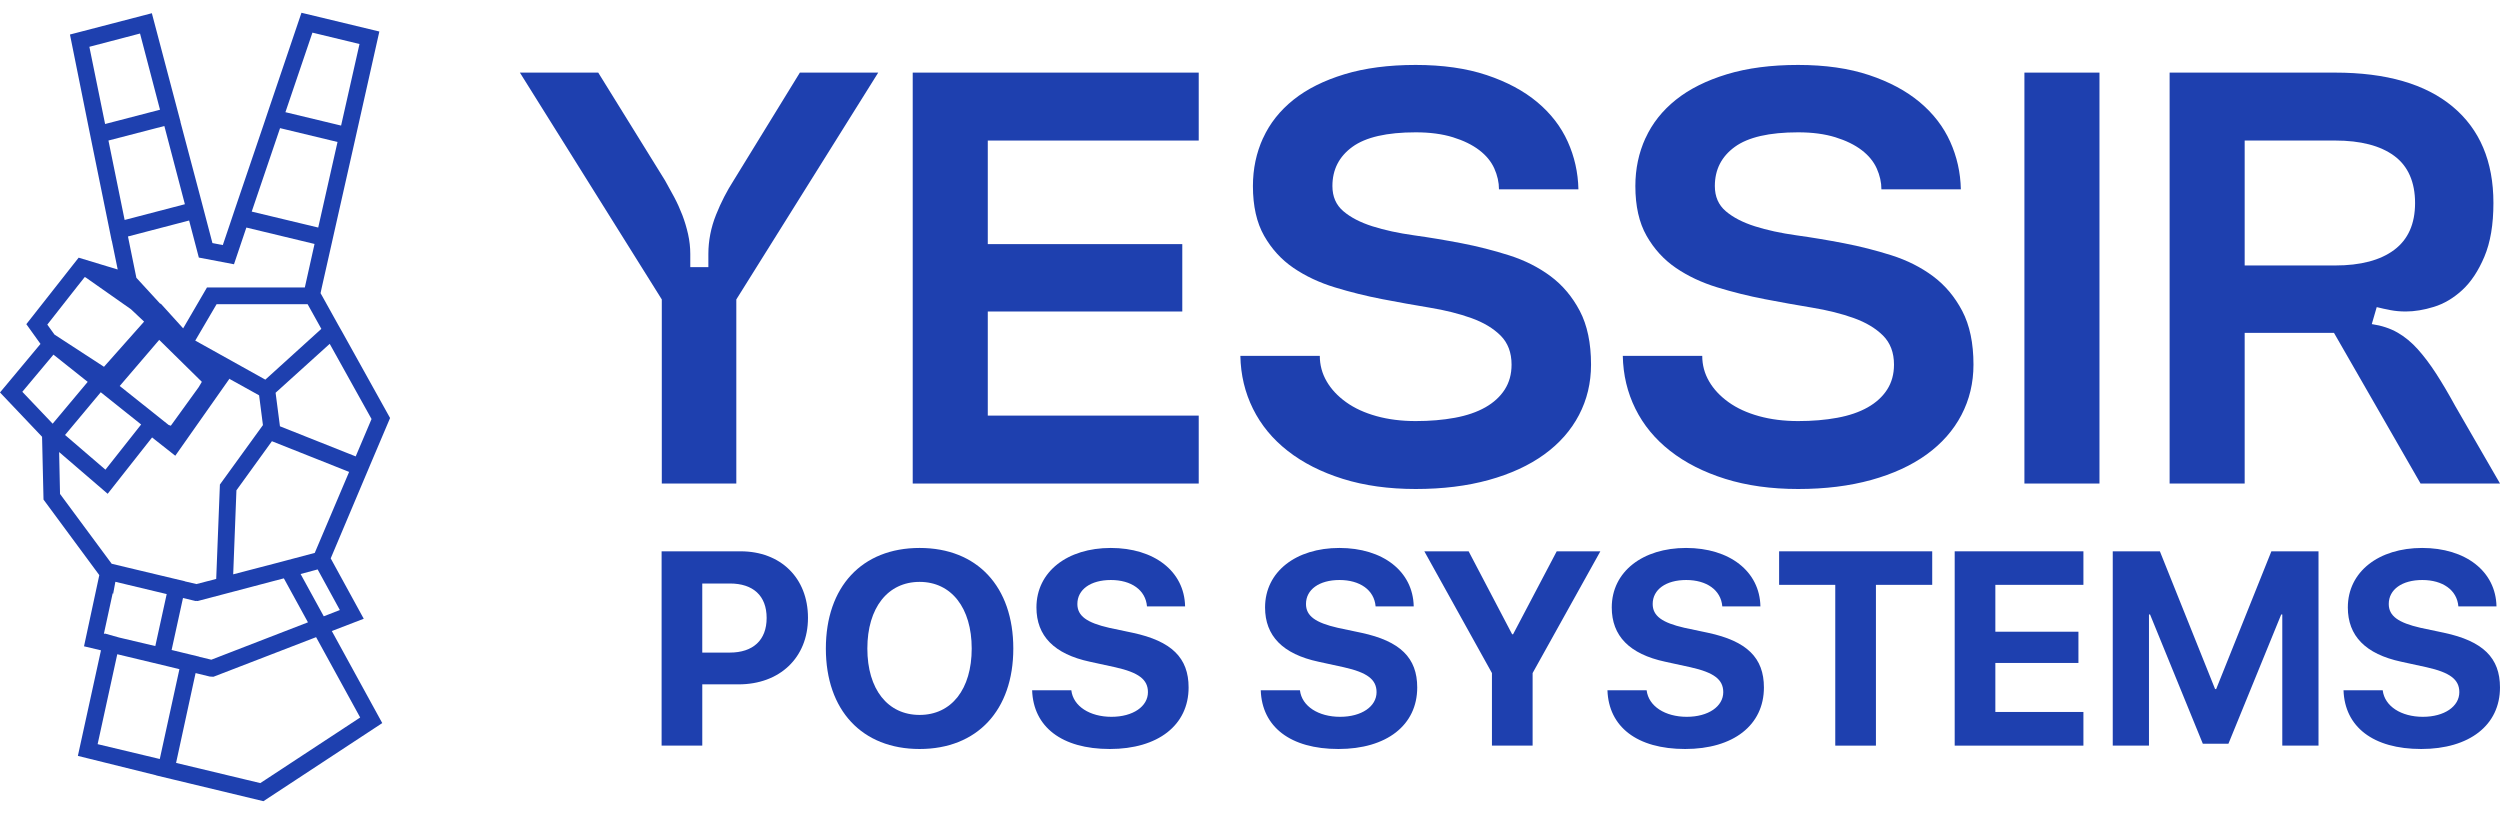
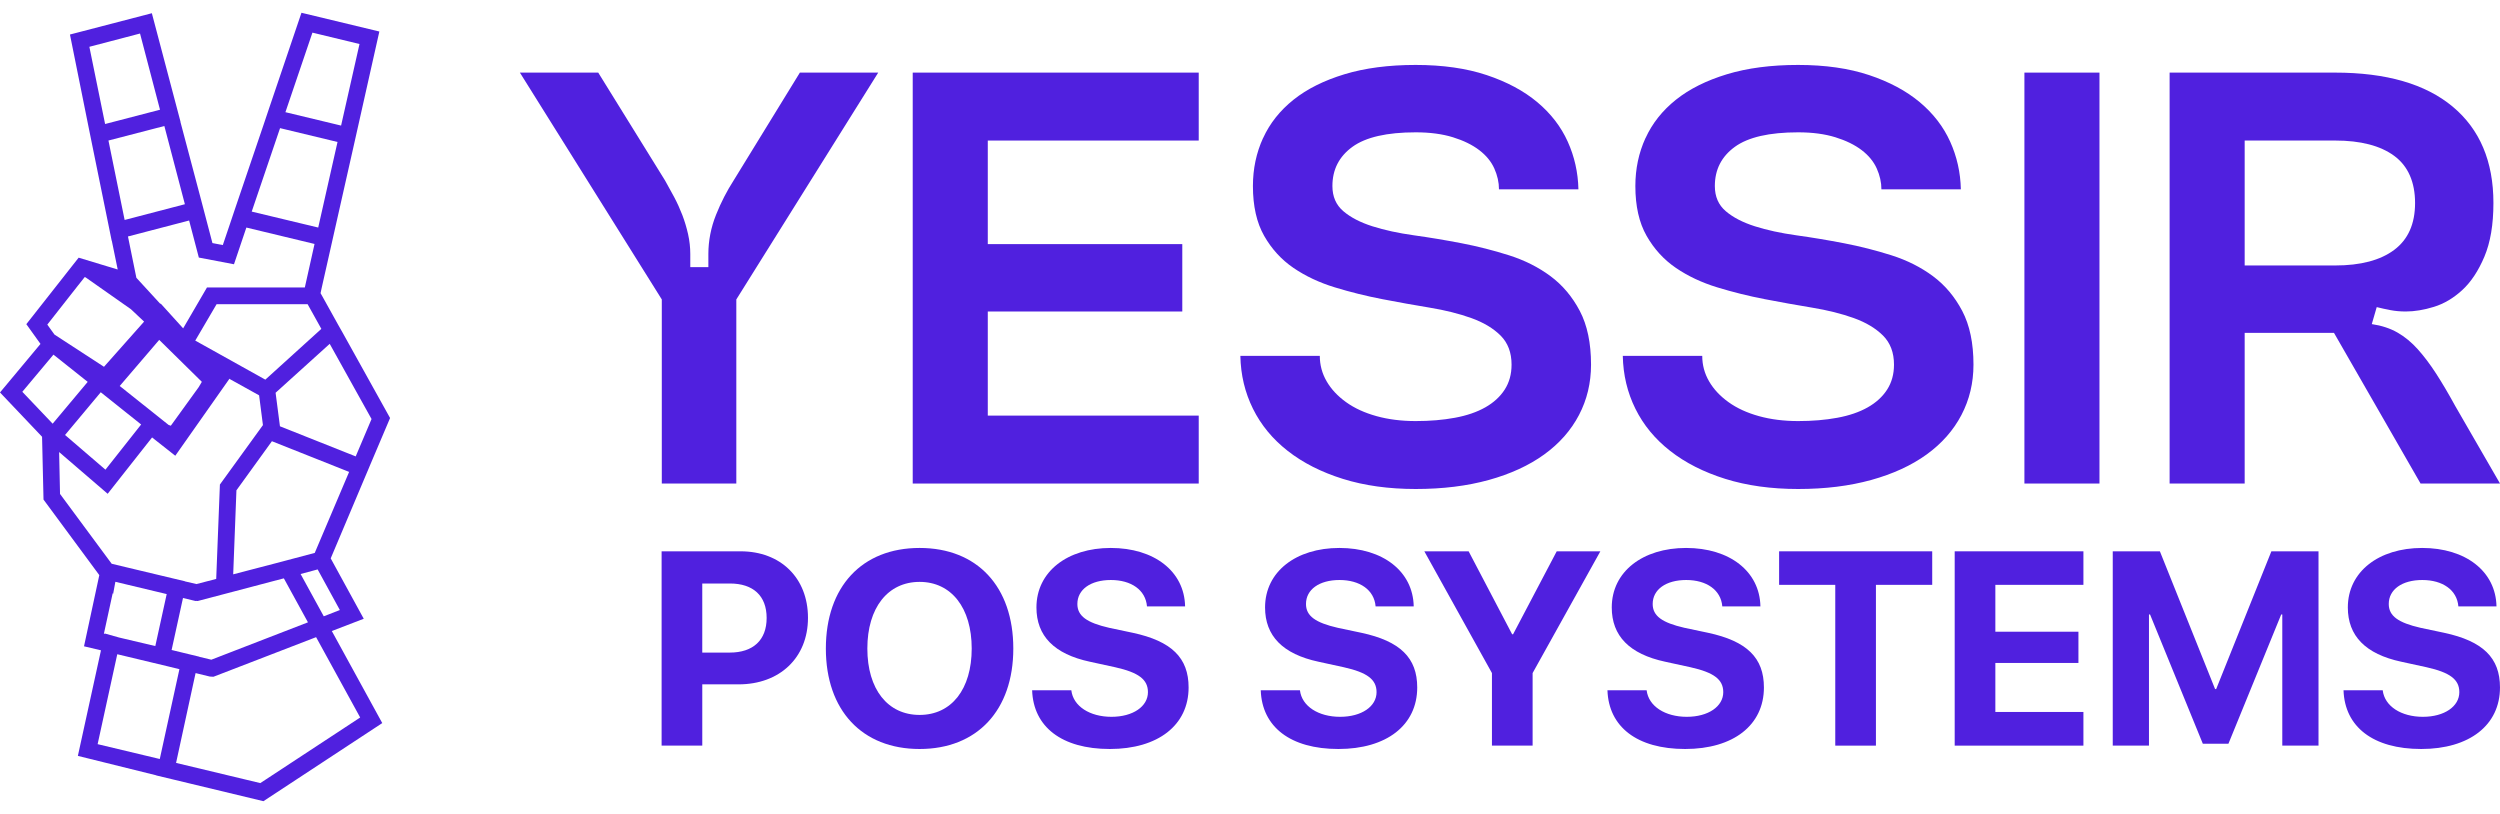
<svg xmlns="http://www.w3.org/2000/svg" id="Layer_1" data-name="Layer 1" viewBox="0 0 2356.09 767.09">
  <defs>
    <style>
      .cls-1 {
-         fill: #1E40AF;
+         fill: #5020DF;
      }
    </style>
  </defs>
  <path class="cls-1" d="M342.8,583.13l-31.13-56.89,31.97-75.71,4-9.46.74-1.79,19.24-45.32-44.9-80.76-4-7.05-15.25-27.44-1.37-2.42,1.16-5.36,8.41-37.33,3.47-15.46,18.19-80.65,3.47-15.46,20.71-92.33-73.4-17.67-30.49,90.01-5.05,15.04-26.71,78.66-5.05,15.04-6.83,20.19-9.78-1.89-6.62-25.24-4-15.25-19.56-73.82h.11l-27.02-102.31-77.18,20.08,17.77,88.33,3.15,15.56,15.25,74.87,3.15,15.56h.11l5.57,27.13-36.8-11.15-6.31,7.99-6.94,8.83-36.07,45.85,13.35,18.61L0,369.87l39.64,41.75,1.37,59.2,52.58,71.19-14.41,67.09,15.98,3.79-21.77,99.48,73.82,18.3v.11l15.35,3.68,85.7,20.61,111.99-73.61-47.53-86.75,30.07-11.57ZM172.56,615.2l-10.83-2.63,10.73-49,10.94,2.63h.1l.84.21.42-.11,1.58.11,24.82-6.52,7.99-2.1,45.85-12.09,2.52-.63,22.71,41.43-91.06,35.23-11.36-2.73v-.11l-15.25-3.68ZM296.64,521.08l-36.91,9.78-39.96,10.41,3.05-79.18,33.44-46.27h0s72.76,28.92,72.76,28.92l-32.39,76.34ZM190.22,359.85l-2.94,4.98-26.29,36.38-2.1-.74-46.06-36.7,37.22-43.46,40.17,39.54ZM133.02,400.05l-33.65,42.59-38.07-32.7,33.65-40.27,38.07,30.39ZM184.02,320.98l20.09-34.28h85.81l12.93,23.24-52.79,47.85-66.04-36.8ZM350.16,394.9l-14.93,35.23-71.4-28.39-4.1-31.59,51-46.11,39.43,70.87ZM294.43,30.75l44.38,10.73-17.35,76.87-52.47-12.62,25.45-74.97ZM263.94,120.76l54.15,13.04-18.19,80.65-62.67-15.04,26.71-78.66ZM84.23,44.1l47.74-12.51,18.82,71.82-51.74,13.46-14.83-72.77ZM102.21,132.43l52.68-13.67,19.35,73.71-56.78,14.83-15.25-74.87ZM178.24,207.83l9.15,34.91,33.12,6.31,11.67-34.6,64.25,15.46-9.15,41.01h-92.22l-22.45,38.53-21.19-23.39-.32.32-22.61-24.61v-.11l-7.89-38.8,57.62-15.04ZM73.82,268.71l5.99-7.57.83.25,42.75,30.03,12.41,11.67-37.8,42.59-46.69-30.39-6.73-9.36,29.23-37.22ZM50.37,334.22l32.28,25.66-33.02,39.43-28.6-30.07,29.34-35.02ZM56.57,465.46l-.84-39.43,45.74,39.33,41.85-53.1,21.87,17.25,50.89-72.35-.42-.42,28.53,15.83,3.61,28.06-40.56,56.01-3.47,88.86v.1l-18.61,4.84-10.83-2.52v-.11l-54.16-12.93-14.93-3.58-48.69-65.83ZM97.9,597.32l8.31-38.28.42.63,2.1-11.36,48.37,11.57-10.73,49-30.28-7.15-4-.95-13.46-3.79-.11.42-.63-.11ZM92.01,701.32l18.51-84.75,32.49,7.78,15.35,3.68,10.73,2.63-18.51,84.65-58.57-13.99ZM339.44,676.19l-94.11,61.83-79.39-19.03,16.93-78.02,1.47-6.63,13.35,3.26,3.47.21,96.74-37.33,41.54,75.71ZM305.05,580.81v-.11l-21.77-39.75,13.77-3.68,2.31-.63,20.93,38.28-15.14,5.89h-.1Z" />
  <g>
    <g>
      <path class="cls-1" d="M563.79,68.43l63,101.72c2.75,4.82,5.59,9.99,8.52,15.49,2.92,5.51,5.5,11.19,7.75,17.04,2.23,5.86,4.04,11.88,5.42,18.07,1.37,6.2,2.07,12.39,2.07,18.59v12.39h17.04v-12.39c0-6.2.6-12.39,1.81-18.59,1.2-6.2,3.01-12.3,5.42-18.33,2.41-6.02,4.99-11.7,7.75-17.04,2.75-5.33,5.68-10.41,8.78-15.23l62.48-101.72h73.84l-133.74,213.78v173.5h-70.23v-173.5l-133.74-213.78h73.84Z" />
      <path class="cls-1" d="M860.18,455.71V68.43h269.54v64.03h-198.8v97.6h183.31v63.51h-183.31v98.11h198.8v64.03h-269.54Z" />
      <path class="cls-1" d="M1190.39,130.14c6.37-13.94,15.92-25.99,28.66-36.15,12.73-10.15,28.74-18.15,48.02-24.01,19.27-5.85,41.65-8.78,67.13-8.78s47.76,3.19,66.87,9.55c19.1,6.37,35.02,14.9,47.76,25.56,12.73,10.68,22.29,23.07,28.66,37.18,6.37,14.12,9.72,29.09,10.07,44.92h-74.87c0-6.53-1.47-13.08-4.39-19.62-2.93-6.53-7.66-12.3-14.2-17.3-6.54-4.98-14.8-9.04-24.79-12.13-9.99-3.1-21.69-4.65-35.11-4.65-27.2,0-47.08,4.57-59.64,13.68-12.57,9.13-18.85,21.43-18.85,36.92,0,9.99,3.44,17.9,10.33,23.75,6.88,5.86,16.01,10.58,27.37,14.2,11.36,3.61,24.44,6.45,39.24,8.52,14.8,2.06,29.77,4.56,44.92,7.49,15.14,2.93,30.03,6.71,44.67,11.36,14.63,4.65,27.63,11.19,38.99,19.62,11.36,8.44,20.57,19.36,27.63,32.79,7.05,13.43,10.59,30.3,10.59,50.6,0,17.22-3.79,33.05-11.36,47.5-7.58,14.46-18.51,26.85-32.79,37.18-14.29,10.33-31.68,18.33-52.15,24.01-20.49,5.68-43.46,8.52-68.94,8.52s-48.37-3.19-68.68-9.55c-20.32-6.36-37.61-15.15-51.9-26.33-14.29-11.18-25.22-24.44-32.79-39.76-7.58-15.31-11.54-31.93-11.88-49.83h74.87c0,8.61,2.15,16.61,6.45,24.01,4.3,7.41,10.41,13.94,18.33,19.62,7.92,5.68,17.47,10.07,28.66,13.17,11.18,3.1,23.49,4.65,36.92,4.65s25.73-1.03,36.92-3.1c11.18-2.06,20.73-5.33,28.66-9.81,7.91-4.47,14.02-10.07,18.33-16.78,4.3-6.71,6.45-14.54,6.45-23.5,0-11.36-3.45-20.48-10.33-27.37-6.89-6.88-16.1-12.39-27.63-16.53-11.54-4.13-24.62-7.4-39.24-9.81-14.63-2.41-29.52-5.08-44.67-8.01-15.15-2.92-30.04-6.62-44.67-11.1-14.64-4.47-27.63-10.58-38.99-18.33-11.36-7.75-20.57-17.82-27.63-30.21-7.06-12.39-10.59-28.05-10.59-46.99,0-16.18,3.18-31.24,9.55-45.18Z" />
      <path class="cls-1" d="M1550.81,130.14c6.37-13.94,15.92-25.99,28.66-36.15,12.73-10.15,28.74-18.15,48.02-24.01,19.27-5.85,41.65-8.78,67.13-8.78s47.76,3.19,66.87,9.55c19.1,6.37,35.02,14.9,47.76,25.56,12.73,10.68,22.29,23.07,28.66,37.18,6.37,14.12,9.72,29.09,10.07,44.92h-74.87c0-6.53-1.47-13.08-4.39-19.62-2.93-6.53-7.66-12.3-14.2-17.3-6.54-4.98-14.8-9.04-24.79-12.13-9.99-3.1-21.69-4.65-35.11-4.65-27.2,0-47.08,4.57-59.64,13.68-12.57,9.13-18.85,21.43-18.85,36.92,0,9.99,3.44,17.9,10.33,23.75,6.88,5.86,16.01,10.58,27.37,14.2,11.36,3.61,24.44,6.45,39.24,8.52,14.8,2.06,29.77,4.56,44.92,7.49,15.14,2.93,30.03,6.71,44.67,11.36,14.63,4.65,27.63,11.19,38.99,19.62,11.36,8.44,20.57,19.36,27.63,32.79,7.05,13.43,10.59,30.3,10.59,50.6,0,17.22-3.79,33.05-11.36,47.5-7.58,14.46-18.51,26.85-32.79,37.18-14.29,10.33-31.68,18.33-52.15,24.01-20.49,5.68-43.46,8.52-68.94,8.52s-48.37-3.19-68.68-9.55c-20.32-6.36-37.61-15.15-51.9-26.33-14.29-11.18-25.22-24.44-32.79-39.76-7.58-15.31-11.54-31.93-11.88-49.83h74.87c0,8.61,2.15,16.61,6.45,24.01,4.3,7.41,10.41,13.94,18.33,19.62,7.92,5.68,17.47,10.07,28.66,13.17,11.18,3.1,23.49,4.65,36.92,4.65s25.73-1.03,36.92-3.1c11.18-2.06,20.73-5.33,28.66-9.81,7.91-4.47,14.02-10.07,18.33-16.78,4.3-6.71,6.45-14.54,6.45-23.5,0-11.36-3.45-20.48-10.33-27.37-6.89-6.88-16.1-12.39-27.63-16.53-11.54-4.13-24.62-7.4-39.24-9.81-14.63-2.41-29.52-5.08-44.67-8.01-15.15-2.92-30.04-6.62-44.67-11.1-14.64-4.47-27.63-10.58-38.99-18.33-11.36-7.75-20.57-17.82-27.63-30.21-7.06-12.39-10.59-28.05-10.59-46.99,0-16.18,3.18-31.24,9.55-45.18Z" />
      <path class="cls-1" d="M1907.88,68.43h70.74v387.27h-70.74V68.43Z" />
      <path class="cls-1" d="M2356.09,455.71h-74.87l-81.59-142h-84.17v142h-70.74V68.43h155.94c48.19,0,85.11,10.67,110.76,32.01,25.64,21.35,38.47,51.64,38.47,90.88,0,20.32-2.84,37.18-8.52,50.6-5.68,13.43-12.65,23.93-20.91,31.5-8.26,7.58-17.13,12.83-26.59,15.75-9.47,2.93-18.33,4.39-26.59,4.39-5.16,0-9.99-.43-14.46-1.29-4.48-.86-8.78-1.81-12.91-2.84l-4.65,16.01c9.29,1.38,17.38,4.05,24.27,8,6.88,3.96,13.25,9.21,19.11,15.75,5.85,6.54,11.62,14.2,17.3,22.98,5.68,8.78,11.62,18.85,17.82,30.21l42.34,73.32ZM2115.46,132.46v117.73h85.2c24.09,0,42.68-4.9,55.77-14.72,13.08-9.81,19.62-24.53,19.62-44.15s-6.54-34.77-19.62-44.41c-13.09-9.64-31.68-14.46-55.77-14.46h-85.2Z" />
    </g>
    <g>
      <path class="cls-1" d="M698.02,519.58c37.56,0,63.45,25,63.45,62.69s-26.78,62.69-65.36,62.69h-34.26v57.74h-38.33v-183.13h74.49ZM661.85,615.02h25.89c21.95,0,34.77-11.68,34.77-32.62s-12.69-32.49-34.65-32.49h-26.02v65.1Z" />
      <path class="cls-1" d="M954.98,611.21c0,58.25-34.14,94.67-88.33,94.67s-88.33-36.42-88.33-94.67,34.01-94.8,88.33-94.8,88.33,36.42,88.33,94.8ZM817.42,611.21c0,38.33,19.16,62.56,49.24,62.56s49.11-24.24,49.11-62.56-19.16-62.82-49.11-62.82-49.24,24.37-49.24,62.82Z" />
      <path class="cls-1" d="M1009.65,650.55c1.78,15.1,17.51,25,37.82,25s34.39-9.77,34.39-23.23c0-11.93-8.76-18.53-30.84-23.48l-23.86-5.2c-33.76-7.23-50.38-24.37-50.38-51.14,0-33.76,29.19-56.09,70.05-56.09s69.42,21.95,70.05,55.08h-35.92c-1.27-15.48-14.85-24.87-34.01-24.87s-31.6,9.01-31.6,22.59c0,11.29,8.88,17.64,29.95,22.46l22.21,4.69c36.68,7.87,52.67,23.6,52.67,51.53,0,35.53-28.81,57.99-74.24,57.99s-72.08-20.94-73.22-55.33h36.93Z" />
      <path class="cls-1" d="M1225.11,650.55c1.78,15.1,17.51,25,37.82,25s34.39-9.77,34.39-23.23c0-11.93-8.76-18.53-30.84-23.48l-23.86-5.2c-33.76-7.23-50.38-24.37-50.38-51.14,0-33.76,29.19-56.09,70.05-56.09s69.42,21.95,70.05,55.08h-35.92c-1.27-15.48-14.85-24.87-34.01-24.87s-31.6,9.01-31.6,22.59c0,11.29,8.88,17.64,29.95,22.46l22.21,4.69c36.68,7.87,52.67,23.6,52.67,51.53,0,35.53-28.81,57.99-74.24,57.99s-72.08-20.94-73.22-55.33h36.93Z" />
      <path class="cls-1" d="M1406.06,702.71v-68.4l-63.71-114.72h41.75l40.99,78.17h.89l41.12-78.17h41.12l-63.83,114.72v68.4h-38.33Z" />
      <path class="cls-1" d="M1551.85,650.55c1.78,15.1,17.51,25,37.82,25s34.39-9.77,34.39-23.23c0-11.93-8.76-18.53-30.84-23.48l-23.86-5.2c-33.76-7.23-50.38-24.37-50.38-51.14,0-33.76,29.19-56.09,70.05-56.09s69.42,21.95,70.05,55.08h-35.92c-1.27-15.48-14.85-24.87-34.01-24.87s-31.6,9.01-31.6,22.59c0,11.29,8.88,17.64,29.95,22.46l22.21,4.69c36.68,7.87,52.67,23.6,52.67,51.53,0,35.53-28.81,57.99-74.24,57.99s-72.08-20.94-73.22-55.33h36.93Z" />
      <path class="cls-1" d="M1729.62,702.71v-151.53h-52.92v-31.6h144.29v31.6h-53.05v151.53h-38.33Z" />
      <path class="cls-1" d="M1963.49,702.71h-121.32v-183.13h121.32v31.6h-83v44.17h78.3v29.44h-78.3v46.19h83v31.73Z" />
      <path class="cls-1" d="M2150.91,702.71v-123.61h-1.02l-49.75,121.83h-24.11l-49.75-121.83h-1.01v123.61h-34.14v-183.13h44.42l52.03,129.82h1.02l52.03-129.82h44.42v183.13h-34.14Z" />
      <path class="cls-1" d="M2245.55,650.55c1.78,15.1,17.51,25,37.82,25s34.39-9.77,34.39-23.23c0-11.93-8.76-18.53-30.84-23.48l-23.86-5.2c-33.76-7.23-50.38-24.37-50.38-51.14,0-33.76,29.19-56.09,70.05-56.09s69.42,21.95,70.05,55.08h-35.92c-1.27-15.48-14.85-24.87-34.01-24.87s-31.6,9.01-31.6,22.59c0,11.29,8.88,17.64,29.95,22.46l22.21,4.69c36.68,7.87,52.67,23.6,52.67,51.53,0,35.53-28.81,57.99-74.24,57.99s-72.08-20.94-73.22-55.33h36.93Z" />
    </g>
  </g>
</svg>
